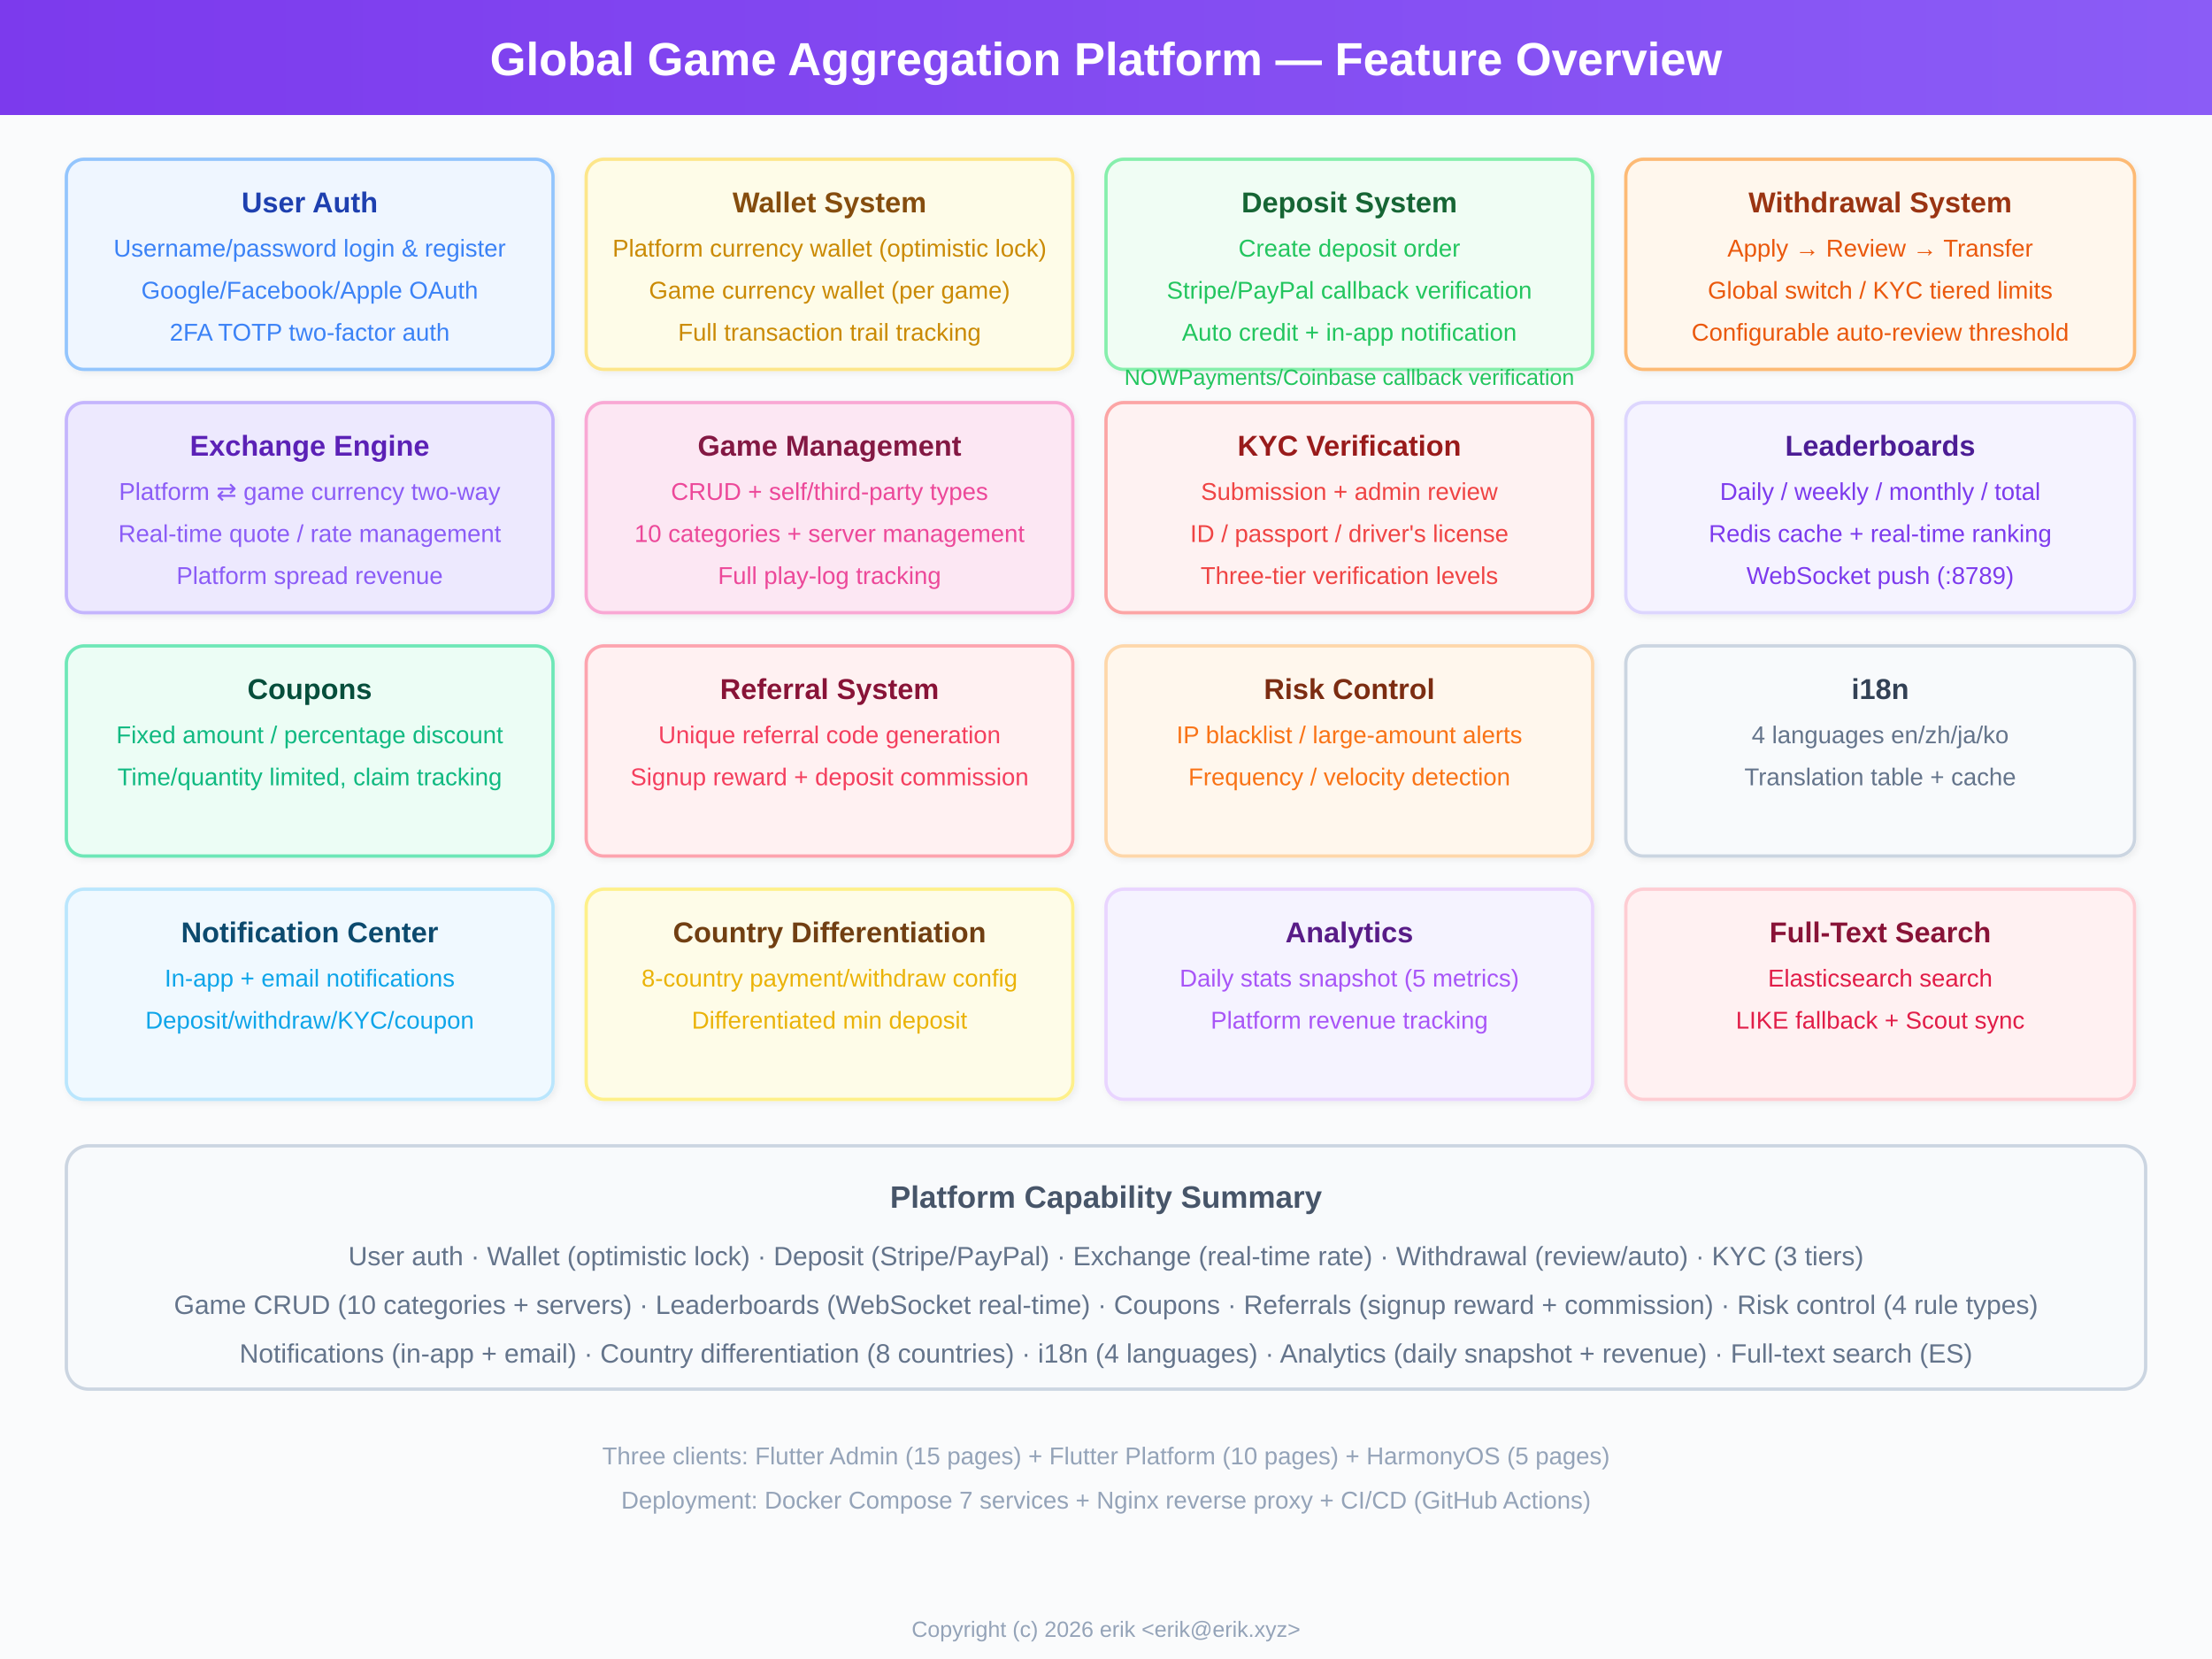
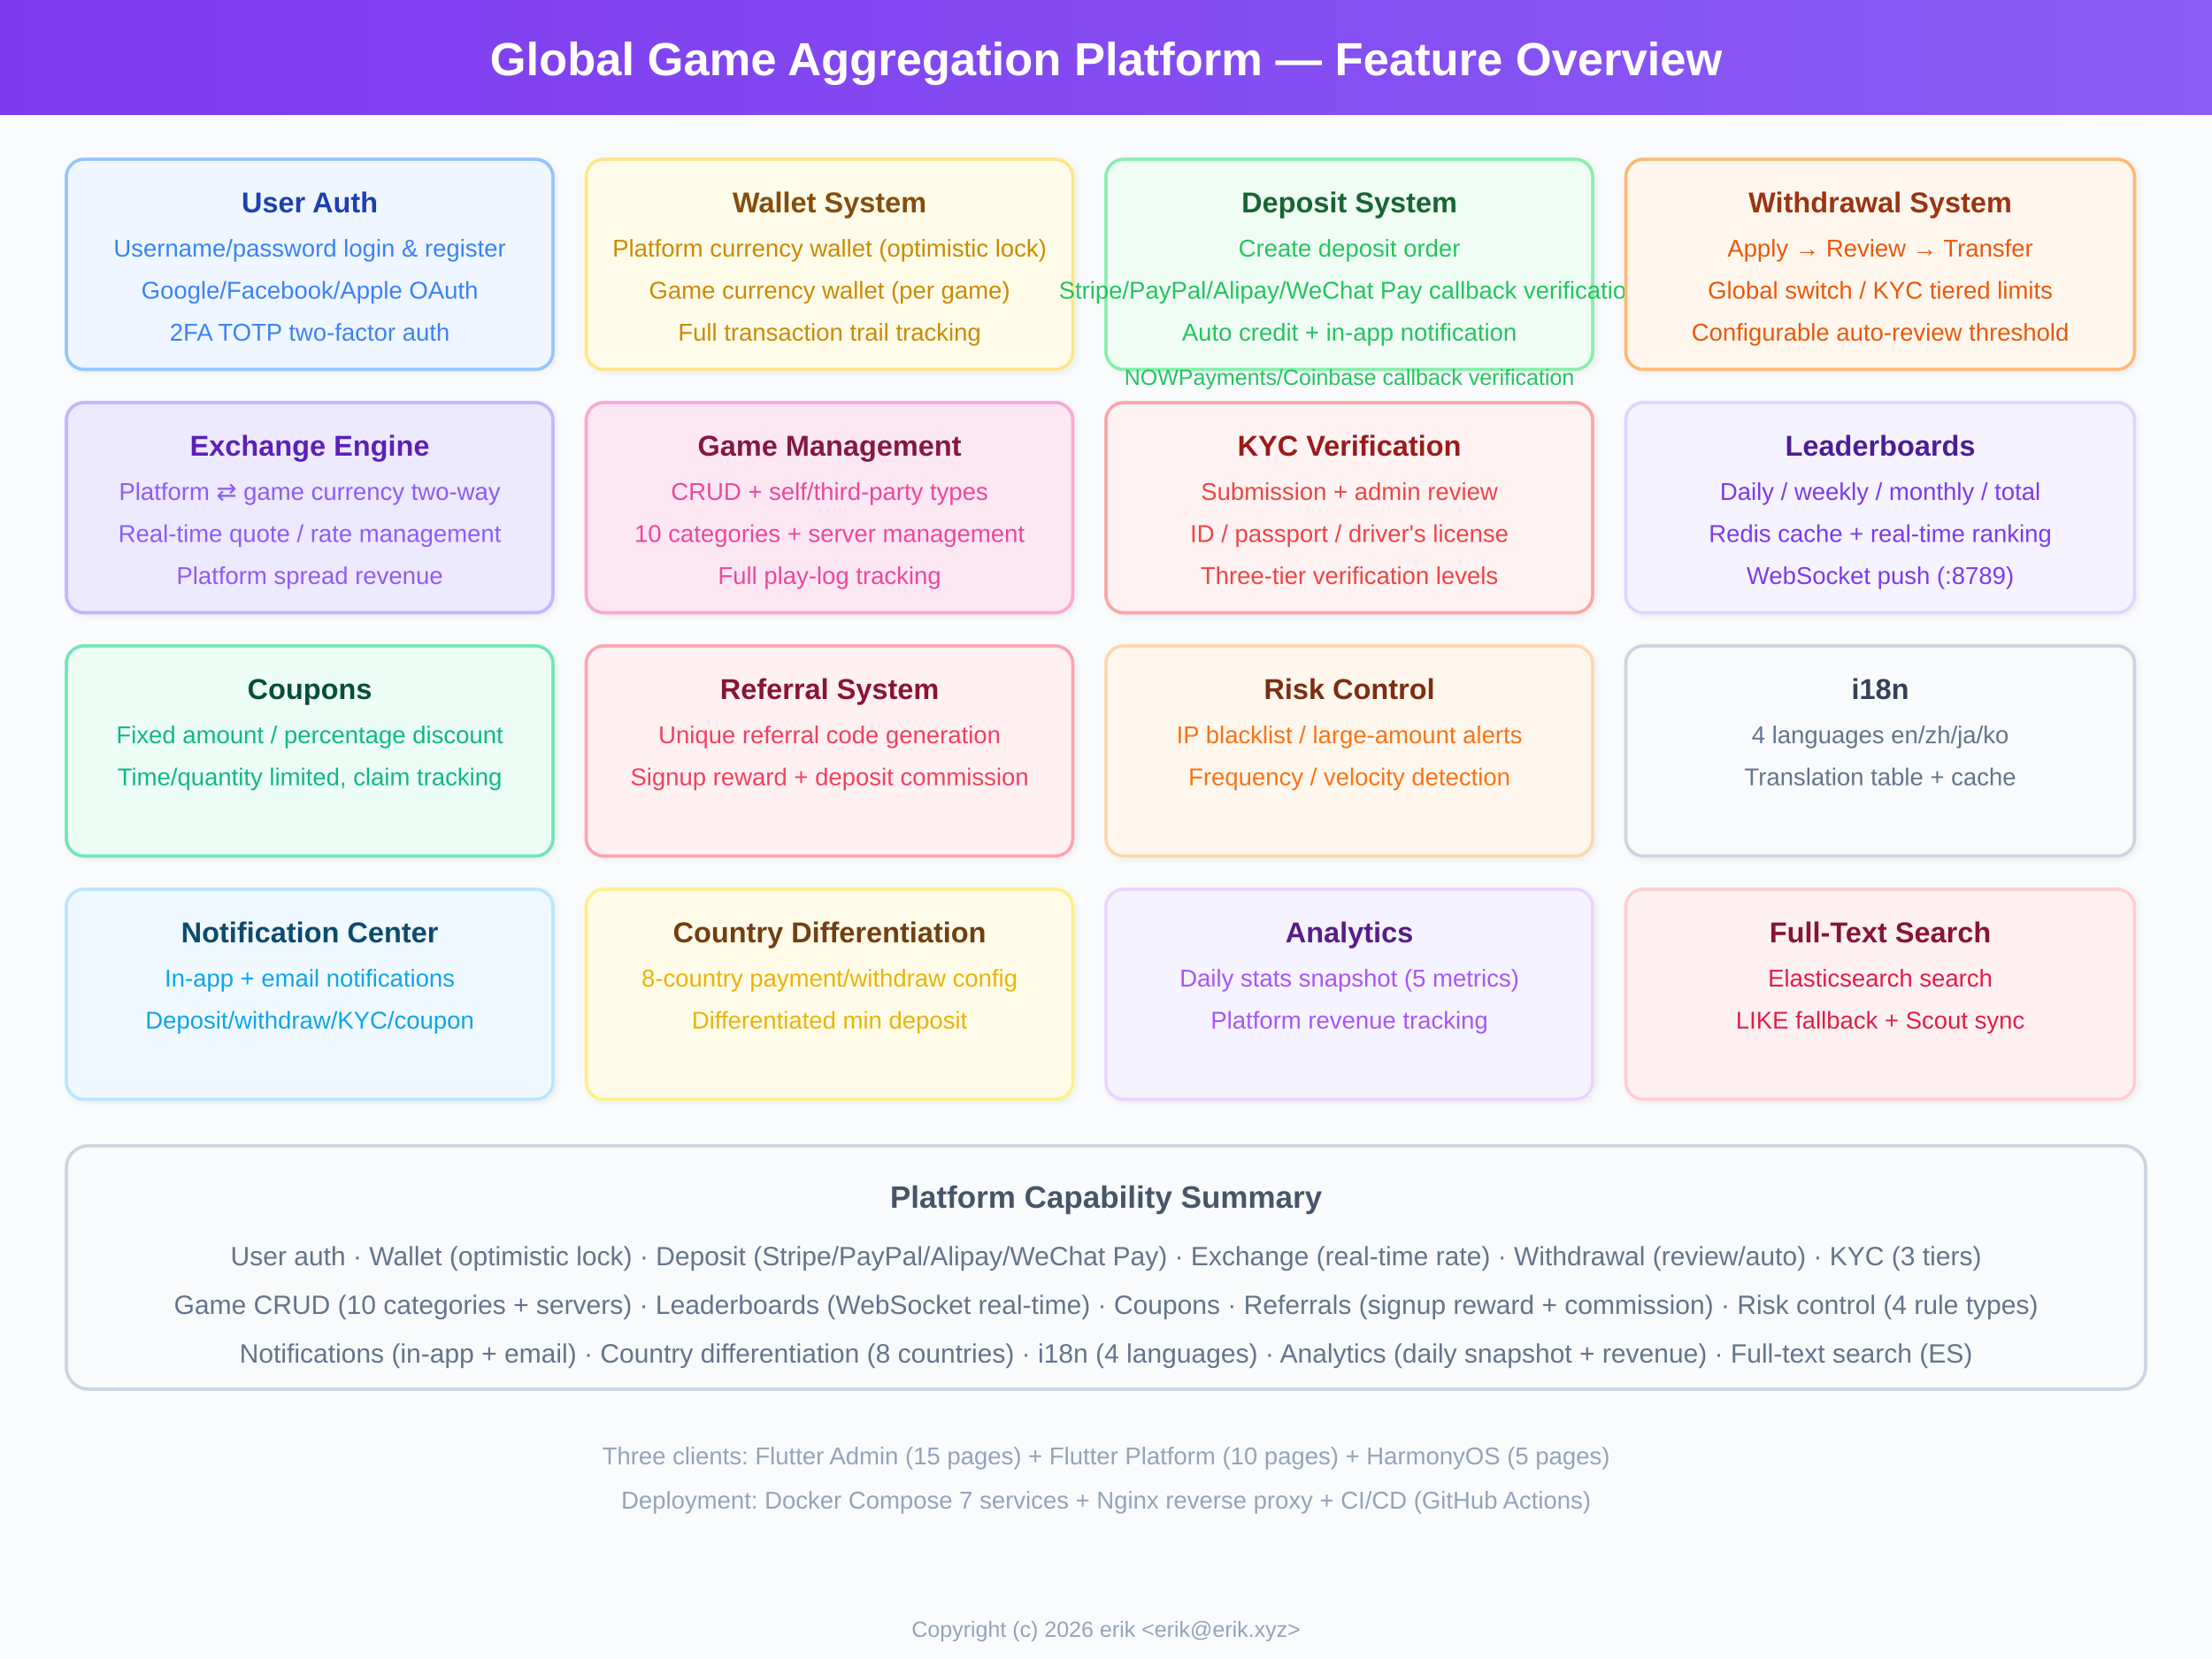
<svg xmlns="http://www.w3.org/2000/svg" viewBox="0 0 1000 750" font-family="Arial, 'Noto Sans SC', 'Noto Sans', sans-serif">
  <defs>
    <linearGradient id="hd" x1="0" y1="0" x2="1" y2="0">
      <stop offset="0%" stop-color="#7c3aed" />
      <stop offset="100%" stop-color="#8b5cf6" />
    </linearGradient>
    <filter id="sh">
      <feDropShadow dx="1" dy="1" stdDeviation="1.5" flood-opacity=".06" />
    </filter>
  </defs>
  <rect width="1000" height="750" fill="#fafbfc" />
  <rect x="0" y="0" width="1000" height="52" fill="url(#hd)" />
  <text x="500" y="34" text-anchor="middle" fill="#fff" font-size="21" font-weight="bold">Global Game Aggregation Platform — Feature Overview</text>
  <rect x="30" y="72" width="220" height="95" rx="8" fill="#eff6ff" stroke="#93c5fd" stroke-width="1.5" filter="url(#sh)" />
  <text x="140" y="96" text-anchor="middle" fill="#1e40af" font-size="13" font-weight="bold">User Auth</text>
  <text x="140" y="116" text-anchor="middle" fill="#3b82f6" font-size="11">Username/password login &amp; register</text>
  <text x="140" y="135" text-anchor="middle" fill="#3b82f6" font-size="11">Google/Facebook/Apple OAuth</text>
  <text x="140" y="154" text-anchor="middle" fill="#3b82f6" font-size="11">2FA TOTP two-factor auth</text>
  <rect x="265" y="72" width="220" height="95" rx="8" fill="#fefce8" stroke="#fde68a" stroke-width="1.5" filter="url(#sh)" />
  <text x="375" y="96" text-anchor="middle" fill="#854d0e" font-size="13" font-weight="bold">Wallet System</text>
  <text x="375" y="116" text-anchor="middle" fill="#ca8a04" font-size="11">Platform currency wallet (optimistic lock)</text>
  <text x="375" y="135" text-anchor="middle" fill="#ca8a04" font-size="11">Game currency wallet (per game)</text>
  <text x="375" y="154" text-anchor="middle" fill="#ca8a04" font-size="11">Full transaction trail tracking</text>
  <rect x="500" y="72" width="220" height="95" rx="8" fill="#f0fdf4" stroke="#86efac" stroke-width="1.5" filter="url(#sh)" />
  <text x="610" y="96" text-anchor="middle" fill="#166534" font-size="13" font-weight="bold">Deposit System</text>
  <text x="610" y="116" text-anchor="middle" fill="#22c55e" font-size="11">Create deposit order</text>
-   <text x="610" y="135" text-anchor="middle" fill="#22c55e" font-size="11">Stripe/PayPal callback verification</text>
+   <text x="610" y="135" text-anchor="middle" fill="#22c55e" font-size="11">Stripe/PayPal/Alipay/WeChat Pay callback verification</text>
  <text x="610" y="174" text-anchor="middle" fill="#22c55e" font-size="10">NOWPayments/Coinbase callback verification</text>
  <text x="610" y="154" text-anchor="middle" fill="#22c55e" font-size="11">Auto credit + in-app notification</text>
  <rect x="735" y="72" width="230" height="95" rx="8" fill="#fff7ed" stroke="#fdba74" stroke-width="1.5" filter="url(#sh)" />
  <text x="850" y="96" text-anchor="middle" fill="#9a3412" font-size="13" font-weight="bold">Withdrawal System</text>
  <text x="850" y="116" text-anchor="middle" fill="#ea580c" font-size="11">Apply → Review → Transfer</text>
  <text x="850" y="135" text-anchor="middle" fill="#ea580c" font-size="11">Global switch / KYC tiered limits</text>
  <text x="850" y="154" text-anchor="middle" fill="#ea580c" font-size="11">Configurable auto-review threshold</text>
  <rect x="30" y="182" width="220" height="95" rx="8" fill="#ede9fe" stroke="#c4b5fd" stroke-width="1.5" filter="url(#sh)" />
  <text x="140" y="206" text-anchor="middle" fill="#5b21b6" font-size="13" font-weight="bold">Exchange Engine</text>
  <text x="140" y="226" text-anchor="middle" fill="#8b5cf6" font-size="11">Platform ⇄ game currency two-way</text>
  <text x="140" y="245" text-anchor="middle" fill="#8b5cf6" font-size="11">Real-time quote / rate management</text>
  <text x="140" y="264" text-anchor="middle" fill="#8b5cf6" font-size="11">Platform spread revenue</text>
  <rect x="265" y="182" width="220" height="95" rx="8" fill="#fce7f3" stroke="#f9a8d4" stroke-width="1.5" filter="url(#sh)" />
  <text x="375" y="206" text-anchor="middle" fill="#831843" font-size="13" font-weight="bold">Game Management</text>
  <text x="375" y="226" text-anchor="middle" fill="#ec4899" font-size="11">CRUD + self/third-party types</text>
  <text x="375" y="245" text-anchor="middle" fill="#ec4899" font-size="11">10 categories + server management</text>
  <text x="375" y="264" text-anchor="middle" fill="#ec4899" font-size="11">Full play-log tracking</text>
  <rect x="500" y="182" width="220" height="95" rx="8" fill="#fef2f2" stroke="#fca5a5" stroke-width="1.5" filter="url(#sh)" />
  <text x="610" y="206" text-anchor="middle" fill="#991b1b" font-size="13" font-weight="bold">KYC Verification</text>
  <text x="610" y="226" text-anchor="middle" fill="#ef4444" font-size="11">Submission + admin review</text>
  <text x="610" y="245" text-anchor="middle" fill="#ef4444" font-size="11">ID / passport / driver's license</text>
  <text x="610" y="264" text-anchor="middle" fill="#ef4444" font-size="11">Three-tier verification levels</text>
  <rect x="735" y="182" width="230" height="95" rx="8" fill="#f5f3ff" stroke="#ddd6fe" stroke-width="1.5" filter="url(#sh)" />
  <text x="850" y="206" text-anchor="middle" fill="#4c1d95" font-size="13" font-weight="bold">Leaderboards</text>
  <text x="850" y="226" text-anchor="middle" fill="#7c3aed" font-size="11">Daily / weekly / monthly / total</text>
  <text x="850" y="245" text-anchor="middle" fill="#7c3aed" font-size="11">Redis cache + real-time ranking</text>
  <text x="850" y="264" text-anchor="middle" fill="#7c3aed" font-size="11">WebSocket push (:8789)</text>
  <rect x="30" y="292" width="220" height="95" rx="8" fill="#ecfdf5" stroke="#6ee7b7" stroke-width="1.5" filter="url(#sh)" />
  <text x="140" y="316" text-anchor="middle" fill="#064e3b" font-size="13" font-weight="bold">Coupons</text>
  <text x="140" y="336" text-anchor="middle" fill="#10b981" font-size="11">Fixed amount / percentage discount</text>
  <text x="140" y="355" text-anchor="middle" fill="#10b981" font-size="11">Time/quantity limited, claim tracking</text>
  <rect x="265" y="292" width="220" height="95" rx="8" fill="#fff1f2" stroke="#fda4af" stroke-width="1.5" filter="url(#sh)" />
  <text x="375" y="316" text-anchor="middle" fill="#881337" font-size="13" font-weight="bold">Referral System</text>
  <text x="375" y="336" text-anchor="middle" fill="#f43f5e" font-size="11">Unique referral code generation</text>
  <text x="375" y="355" text-anchor="middle" fill="#f43f5e" font-size="11">Signup reward + deposit commission</text>
  <rect x="500" y="292" width="220" height="95" rx="8" fill="#fff7ed" stroke="#fed7aa" stroke-width="1.5" filter="url(#sh)" />
  <text x="610" y="316" text-anchor="middle" fill="#7c2d12" font-size="13" font-weight="bold">Risk Control</text>
  <text x="610" y="336" text-anchor="middle" fill="#f97316" font-size="11">IP blacklist / large-amount alerts</text>
  <text x="610" y="355" text-anchor="middle" fill="#f97316" font-size="11">Frequency / velocity detection</text>
  <rect x="735" y="292" width="230" height="95" rx="8" fill="#f8fafc" stroke="#cbd5e1" stroke-width="1.5" filter="url(#sh)" />
  <text x="850" y="316" text-anchor="middle" fill="#334155" font-size="13" font-weight="bold">i18n</text>
  <text x="850" y="336" text-anchor="middle" fill="#64748b" font-size="11">4 languages en/zh/ja/ko</text>
  <text x="850" y="355" text-anchor="middle" fill="#64748b" font-size="11">Translation table + cache</text>
  <rect x="30" y="402" width="220" height="95" rx="8" fill="#f0f9ff" stroke="#bae6fd" stroke-width="1.5" filter="url(#sh)" />
  <text x="140" y="426" text-anchor="middle" fill="#0c4a6e" font-size="13" font-weight="bold">Notification Center</text>
  <text x="140" y="446" text-anchor="middle" fill="#0ea5e9" font-size="11">In-app + email notifications</text>
  <text x="140" y="465" text-anchor="middle" fill="#0ea5e9" font-size="11">Deposit/withdraw/KYC/coupon</text>
  <rect x="265" y="402" width="220" height="95" rx="8" fill="#fefce8" stroke="#fef08a" stroke-width="1.5" filter="url(#sh)" />
  <text x="375" y="426" text-anchor="middle" fill="#713f12" font-size="13" font-weight="bold">Country Differentiation</text>
  <text x="375" y="446" text-anchor="middle" fill="#eab308" font-size="11">8-country payment/withdraw config</text>
  <text x="375" y="465" text-anchor="middle" fill="#eab308" font-size="11">Differentiated min deposit</text>
  <rect x="500" y="402" width="220" height="95" rx="8" fill="#f5f3ff" stroke="#e9d5ff" stroke-width="1.5" filter="url(#sh)" />
  <text x="610" y="426" text-anchor="middle" fill="#581c87" font-size="13" font-weight="bold">Analytics</text>
  <text x="610" y="446" text-anchor="middle" fill="#a855f7" font-size="11">Daily stats snapshot (5 metrics)</text>
  <text x="610" y="465" text-anchor="middle" fill="#a855f7" font-size="11">Platform revenue tracking</text>
  <rect x="735" y="402" width="230" height="95" rx="8" fill="#fff1f2" stroke="#fecdd3" stroke-width="1.5" filter="url(#sh)" />
  <text x="850" y="426" text-anchor="middle" fill="#881337" font-size="13" font-weight="bold">Full-Text Search</text>
  <text x="850" y="446" text-anchor="middle" fill="#e11d48" font-size="11">Elasticsearch search</text>
  <text x="850" y="465" text-anchor="middle" fill="#e11d48" font-size="11">LIKE fallback + Scout sync</text>
  <rect x="30" y="518" width="940" height="110" rx="10" fill="#f8fafc" stroke="#cbd5e1" stroke-width="1.5" />
  <text x="500" y="546" text-anchor="middle" fill="#475569" font-size="14" font-weight="bold">Platform Capability Summary</text>
-   <text x="500" y="572" text-anchor="middle" fill="#64748b" font-size="12">User auth · Wallet (optimistic lock) · Deposit (Stripe/PayPal) · Exchange (real-time rate) · Withdrawal (review/auto) · KYC (3 tiers)</text>
+   <text x="500" y="572" text-anchor="middle" fill="#64748b" font-size="12">User auth · Wallet (optimistic lock) · Deposit (Stripe/PayPal/Alipay/WeChat Pay) · Exchange (real-time rate) · Withdrawal (review/auto) · KYC (3 tiers)</text>
  <text x="500" y="594" text-anchor="middle" fill="#64748b" font-size="12">Game CRUD (10 categories + servers) · Leaderboards (WebSocket real-time) · Coupons · Referrals (signup reward + commission) · Risk control (4 rule types)</text>
  <text x="500" y="616" text-anchor="middle" fill="#64748b" font-size="12">Notifications (in-app + email) · Country differentiation (8 countries) · i18n (4 languages) · Analytics (daily snapshot + revenue) · Full-text search (ES)</text>
  <text x="500" y="662" text-anchor="middle" fill="#94a3b8" font-size="11">Three clients: Flutter Admin (15 pages) + Flutter Platform (10 pages) + HarmonyOS (5 pages)</text>
  <text x="500" y="682" text-anchor="middle" fill="#94a3b8" font-size="11">Deployment: Docker Compose 7 services + Nginx reverse proxy + CI/CD (GitHub Actions)</text>
  <text x="500" y="740" text-anchor="middle" fill="#94a3b8" font-size="10">Copyright (c) 2026 erik &lt;erik@erik.xyz&gt;</text>
</svg>
